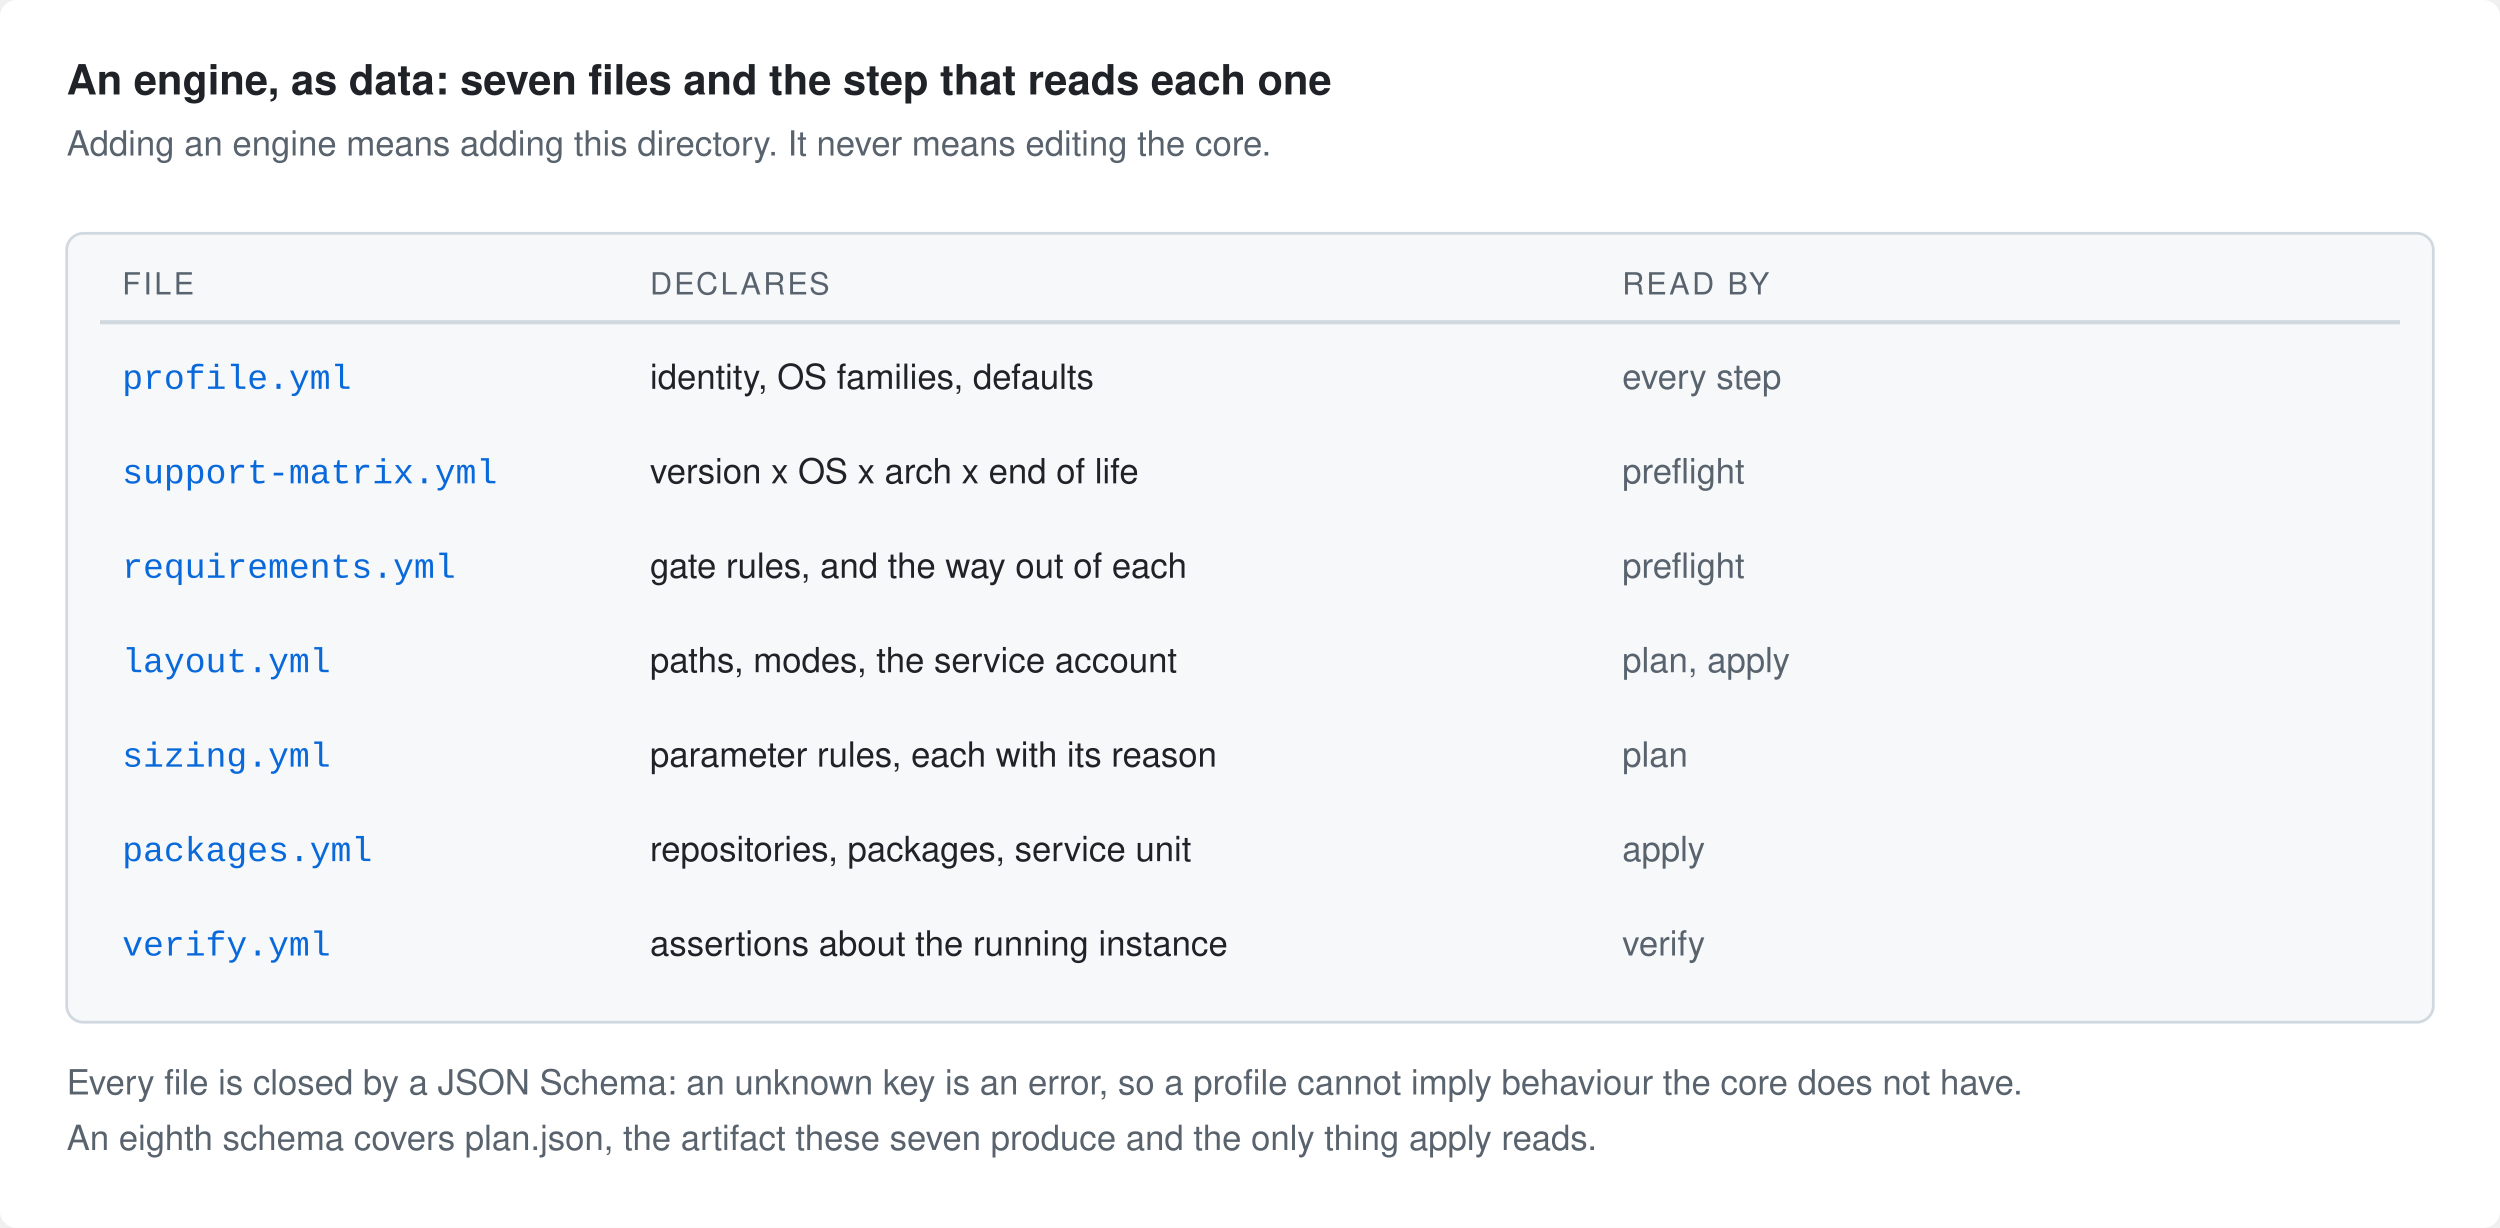
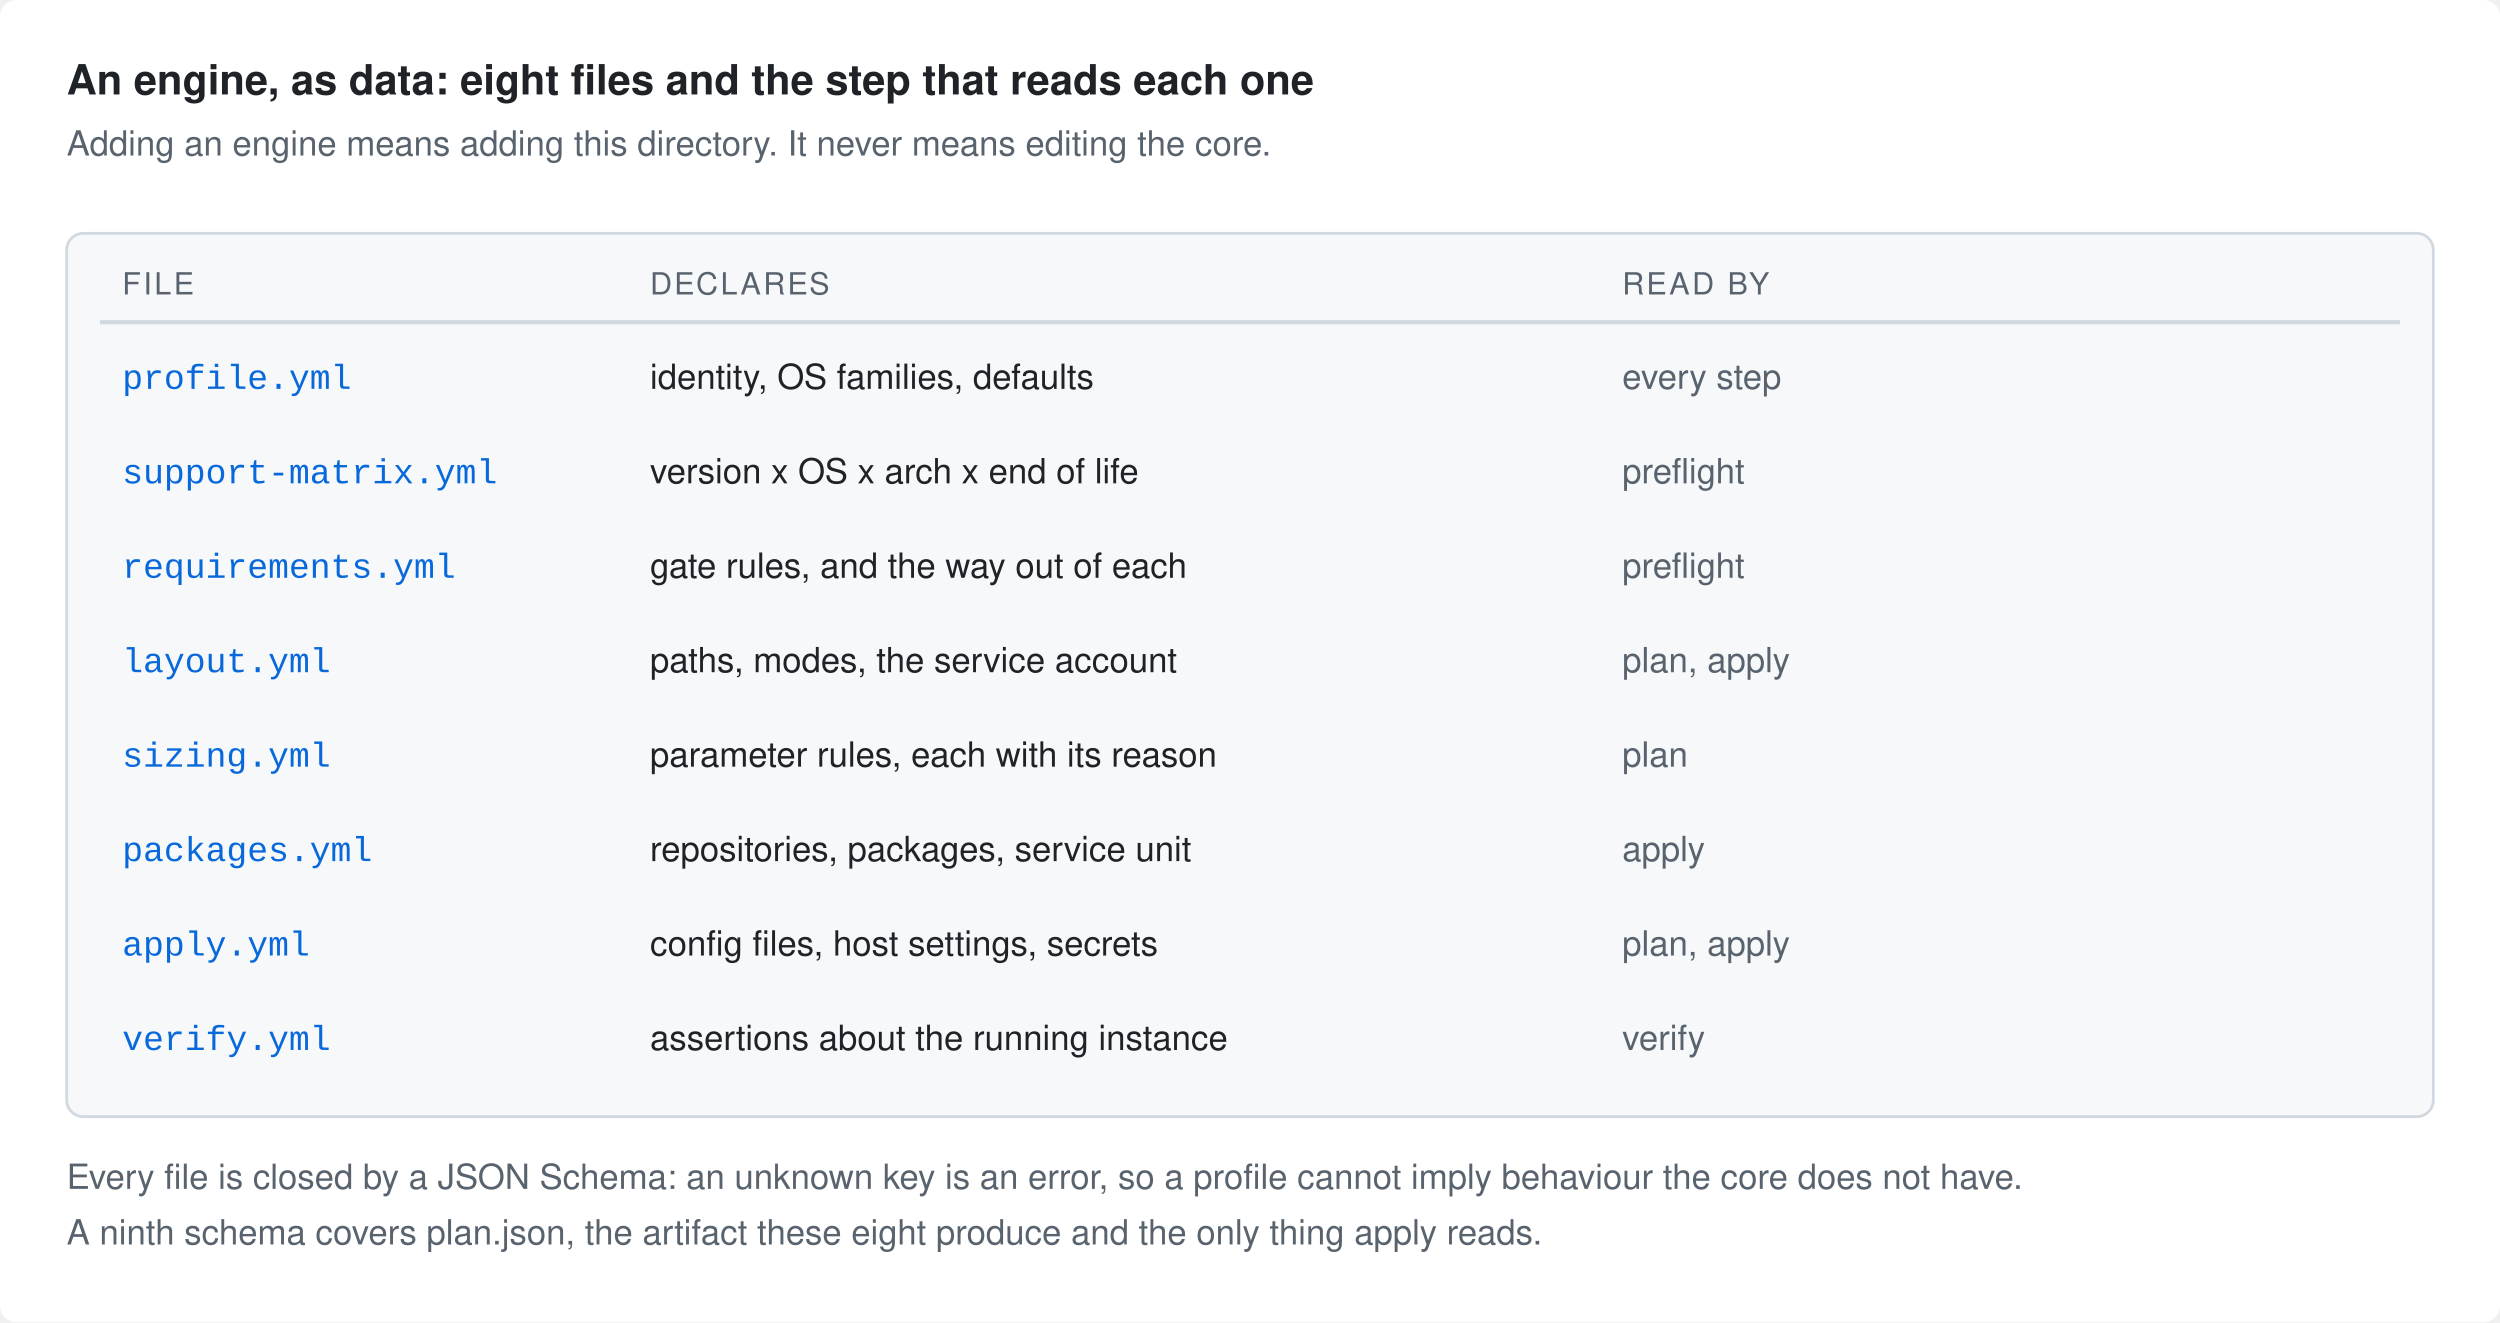
- <svg xmlns="http://www.w3.org/2000/svg" width="900" height="442" viewBox="0 0 900 442" role="img">
+ <svg xmlns="http://www.w3.org/2000/svg" width="900" height="476" viewBox="0 0 900 476" role="img">
  <defs>
    <marker id="arrow" viewBox="0 0 10 10" refX="9" refY="5" markerWidth="6" markerHeight="6" orient="auto">
      <path d="M 0 0 L 10 5 L 0 10 z" fill="context-stroke" />
    </marker>
  </defs>
-   <rect x="0" y="0" width="900" height="442" rx="6" fill="#ffffff" stroke="none" stroke-width="1" />
-   <text x="24.0" y="34" fill="#1f2328" font-family="-apple-system, BlinkMacSystemFont, 'Segoe UI', Helvetica, Arial, sans-serif" font-size="15" font-weight="600" text-anchor="start" letter-spacing="normal" xml:space="preserve">An engine, as data: seven files and the step that reads each one</text>
+   <rect x="0" y="0" width="900" height="476" rx="6" fill="#ffffff" stroke="none" stroke-width="1" />
+   <text x="24.0" y="34" fill="#1f2328" font-family="-apple-system, BlinkMacSystemFont, 'Segoe UI', Helvetica, Arial, sans-serif" font-size="15" font-weight="600" text-anchor="start" letter-spacing="normal" xml:space="preserve">An engine, as data: eight files and the step that reads each one</text>
  <text x="24.0" y="56" fill="#59636e" font-family="-apple-system, BlinkMacSystemFont, 'Segoe UI', Helvetica, Arial, sans-serif" font-size="12.5" font-weight="normal" text-anchor="start" letter-spacing="normal" xml:space="preserve">Adding an engine means adding this directory. It never means editing the core.</text>
-   <rect x="24.0" y="84.0" width="852.0" height="284.0" rx="6" fill="#f6f8fa" stroke="#d1d9e0" stroke-width="1" />
+   <rect x="24.0" y="84.0" width="852.0" height="318.0" rx="6" fill="#f6f8fa" stroke="#d1d9e0" stroke-width="1" />
  <text x="44.0" y="106.0" fill="#59636e" font-family="-apple-system, BlinkMacSystemFont, 'Segoe UI', Helvetica, Arial, sans-serif" font-size="11" font-weight="normal" text-anchor="start" letter-spacing="0.08em" xml:space="preserve">FILE</text>
  <text x="234.0" y="106.0" fill="#59636e" font-family="-apple-system, BlinkMacSystemFont, 'Segoe UI', Helvetica, Arial, sans-serif" font-size="11" font-weight="normal" text-anchor="start" letter-spacing="0.08em" xml:space="preserve">DECLARES</text>
  <text x="584.0" y="106.0" fill="#59636e" font-family="-apple-system, BlinkMacSystemFont, 'Segoe UI', Helvetica, Arial, sans-serif" font-size="11" font-weight="normal" text-anchor="start" letter-spacing="0.08em" xml:space="preserve">READ BY</text>
  <line x1="36.0" y1="116.0" x2="864.0" y2="116.0" stroke="#d1d9e0" stroke-width="1.5" />
  <text x="44.0" y="140.0" fill="#0969da" font-family="ui-monospace, SFMono-Regular, Menlo, Consolas, 'Liberation Mono', monospace" font-size="12.5" font-weight="normal" text-anchor="start" letter-spacing="normal" xml:space="preserve">profile.yml</text>
  <text x="234.0" y="140.0" fill="#1f2328" font-family="-apple-system, BlinkMacSystemFont, 'Segoe UI', Helvetica, Arial, sans-serif" font-size="12.5" font-weight="normal" text-anchor="start" letter-spacing="normal" xml:space="preserve">identity, OS families, defaults</text>
  <text x="584.0" y="140.0" fill="#59636e" font-family="-apple-system, BlinkMacSystemFont, 'Segoe UI', Helvetica, Arial, sans-serif" font-size="12.5" font-weight="normal" text-anchor="start" letter-spacing="normal" xml:space="preserve">every step</text>
  <text x="44.0" y="174.0" fill="#0969da" font-family="ui-monospace, SFMono-Regular, Menlo, Consolas, 'Liberation Mono', monospace" font-size="12.5" font-weight="normal" text-anchor="start" letter-spacing="normal" xml:space="preserve">support-matrix.yml</text>
  <text x="234.0" y="174.0" fill="#1f2328" font-family="-apple-system, BlinkMacSystemFont, 'Segoe UI', Helvetica, Arial, sans-serif" font-size="12.5" font-weight="normal" text-anchor="start" letter-spacing="normal" xml:space="preserve">version x OS x arch x end of life</text>
  <text x="584.0" y="174.0" fill="#59636e" font-family="-apple-system, BlinkMacSystemFont, 'Segoe UI', Helvetica, Arial, sans-serif" font-size="12.5" font-weight="normal" text-anchor="start" letter-spacing="normal" xml:space="preserve">preflight</text>
  <text x="44.0" y="208.0" fill="#0969da" font-family="ui-monospace, SFMono-Regular, Menlo, Consolas, 'Liberation Mono', monospace" font-size="12.5" font-weight="normal" text-anchor="start" letter-spacing="normal" xml:space="preserve">requirements.yml</text>
  <text x="234.0" y="208.0" fill="#1f2328" font-family="-apple-system, BlinkMacSystemFont, 'Segoe UI', Helvetica, Arial, sans-serif" font-size="12.5" font-weight="normal" text-anchor="start" letter-spacing="normal" xml:space="preserve">gate rules, and the way out of each</text>
  <text x="584.0" y="208.0" fill="#59636e" font-family="-apple-system, BlinkMacSystemFont, 'Segoe UI', Helvetica, Arial, sans-serif" font-size="12.5" font-weight="normal" text-anchor="start" letter-spacing="normal" xml:space="preserve">preflight</text>
  <text x="44.0" y="242.0" fill="#0969da" font-family="ui-monospace, SFMono-Regular, Menlo, Consolas, 'Liberation Mono', monospace" font-size="12.5" font-weight="normal" text-anchor="start" letter-spacing="normal" xml:space="preserve">layout.yml</text>
  <text x="234.0" y="242.0" fill="#1f2328" font-family="-apple-system, BlinkMacSystemFont, 'Segoe UI', Helvetica, Arial, sans-serif" font-size="12.5" font-weight="normal" text-anchor="start" letter-spacing="normal" xml:space="preserve">paths, modes, the service account</text>
  <text x="584.0" y="242.0" fill="#59636e" font-family="-apple-system, BlinkMacSystemFont, 'Segoe UI', Helvetica, Arial, sans-serif" font-size="12.5" font-weight="normal" text-anchor="start" letter-spacing="normal" xml:space="preserve">plan, apply</text>
  <text x="44.0" y="276.0" fill="#0969da" font-family="ui-monospace, SFMono-Regular, Menlo, Consolas, 'Liberation Mono', monospace" font-size="12.5" font-weight="normal" text-anchor="start" letter-spacing="normal" xml:space="preserve">sizing.yml</text>
  <text x="234.0" y="276.0" fill="#1f2328" font-family="-apple-system, BlinkMacSystemFont, 'Segoe UI', Helvetica, Arial, sans-serif" font-size="12.5" font-weight="normal" text-anchor="start" letter-spacing="normal" xml:space="preserve">parameter rules, each with its reason</text>
  <text x="584.0" y="276.0" fill="#59636e" font-family="-apple-system, BlinkMacSystemFont, 'Segoe UI', Helvetica, Arial, sans-serif" font-size="12.5" font-weight="normal" text-anchor="start" letter-spacing="normal" xml:space="preserve">plan</text>
  <text x="44.0" y="310.0" fill="#0969da" font-family="ui-monospace, SFMono-Regular, Menlo, Consolas, 'Liberation Mono', monospace" font-size="12.5" font-weight="normal" text-anchor="start" letter-spacing="normal" xml:space="preserve">packages.yml</text>
  <text x="234.0" y="310.0" fill="#1f2328" font-family="-apple-system, BlinkMacSystemFont, 'Segoe UI', Helvetica, Arial, sans-serif" font-size="12.5" font-weight="normal" text-anchor="start" letter-spacing="normal" xml:space="preserve">repositories, packages, service unit</text>
  <text x="584.0" y="310.0" fill="#59636e" font-family="-apple-system, BlinkMacSystemFont, 'Segoe UI', Helvetica, Arial, sans-serif" font-size="12.5" font-weight="normal" text-anchor="start" letter-spacing="normal" xml:space="preserve">apply</text>
-   <text x="44.0" y="344.0" fill="#0969da" font-family="ui-monospace, SFMono-Regular, Menlo, Consolas, 'Liberation Mono', monospace" font-size="12.5" font-weight="normal" text-anchor="start" letter-spacing="normal" xml:space="preserve">verify.yml</text>
-   <text x="234.0" y="344.0" fill="#1f2328" font-family="-apple-system, BlinkMacSystemFont, 'Segoe UI', Helvetica, Arial, sans-serif" font-size="12.5" font-weight="normal" text-anchor="start" letter-spacing="normal" xml:space="preserve">assertions about the running instance</text>
-   <text x="584.0" y="344.0" fill="#59636e" font-family="-apple-system, BlinkMacSystemFont, 'Segoe UI', Helvetica, Arial, sans-serif" font-size="12.5" font-weight="normal" text-anchor="start" letter-spacing="normal" xml:space="preserve">verify</text>
-   <text x="24.0" y="394.0" fill="#59636e" font-family="-apple-system, BlinkMacSystemFont, 'Segoe UI', Helvetica, Arial, sans-serif" font-size="12.5" font-weight="normal" text-anchor="start" letter-spacing="normal" xml:space="preserve">Every file is closed by a JSON Schema: an unknown key is an error, so a profile cannot imply behaviour the core does not have.</text>
-   <text x="24.0" y="414.0" fill="#59636e" font-family="-apple-system, BlinkMacSystemFont, 'Segoe UI', Helvetica, Arial, sans-serif" font-size="12.5" font-weight="normal" text-anchor="start" letter-spacing="normal" xml:space="preserve">An eighth schema covers plan.json, the artifact these seven produce and the only thing apply reads.</text>
+   <text x="44.0" y="344.0" fill="#0969da" font-family="ui-monospace, SFMono-Regular, Menlo, Consolas, 'Liberation Mono', monospace" font-size="12.5" font-weight="normal" text-anchor="start" letter-spacing="normal" xml:space="preserve">apply.yml</text>
+   <text x="234.0" y="344.0" fill="#1f2328" font-family="-apple-system, BlinkMacSystemFont, 'Segoe UI', Helvetica, Arial, sans-serif" font-size="12.5" font-weight="normal" text-anchor="start" letter-spacing="normal" xml:space="preserve">config files, host settings, secrets</text>
+   <text x="584.0" y="344.0" fill="#59636e" font-family="-apple-system, BlinkMacSystemFont, 'Segoe UI', Helvetica, Arial, sans-serif" font-size="12.5" font-weight="normal" text-anchor="start" letter-spacing="normal" xml:space="preserve">plan, apply</text>
+   <text x="44.0" y="378.0" fill="#0969da" font-family="ui-monospace, SFMono-Regular, Menlo, Consolas, 'Liberation Mono', monospace" font-size="12.5" font-weight="normal" text-anchor="start" letter-spacing="normal" xml:space="preserve">verify.yml</text>
+   <text x="234.0" y="378.0" fill="#1f2328" font-family="-apple-system, BlinkMacSystemFont, 'Segoe UI', Helvetica, Arial, sans-serif" font-size="12.5" font-weight="normal" text-anchor="start" letter-spacing="normal" xml:space="preserve">assertions about the running instance</text>
+   <text x="584.0" y="378.0" fill="#59636e" font-family="-apple-system, BlinkMacSystemFont, 'Segoe UI', Helvetica, Arial, sans-serif" font-size="12.5" font-weight="normal" text-anchor="start" letter-spacing="normal" xml:space="preserve">verify</text>
+   <text x="24.0" y="428.0" fill="#59636e" font-family="-apple-system, BlinkMacSystemFont, 'Segoe UI', Helvetica, Arial, sans-serif" font-size="12.5" font-weight="normal" text-anchor="start" letter-spacing="normal" xml:space="preserve">Every file is closed by a JSON Schema: an unknown key is an error, so a profile cannot imply behaviour the core does not have.</text>
+   <text x="24.0" y="448.0" fill="#59636e" font-family="-apple-system, BlinkMacSystemFont, 'Segoe UI', Helvetica, Arial, sans-serif" font-size="12.5" font-weight="normal" text-anchor="start" letter-spacing="normal" xml:space="preserve">A ninth schema covers plan.json, the artifact these eight produce and the only thing apply reads.</text>
</svg>
